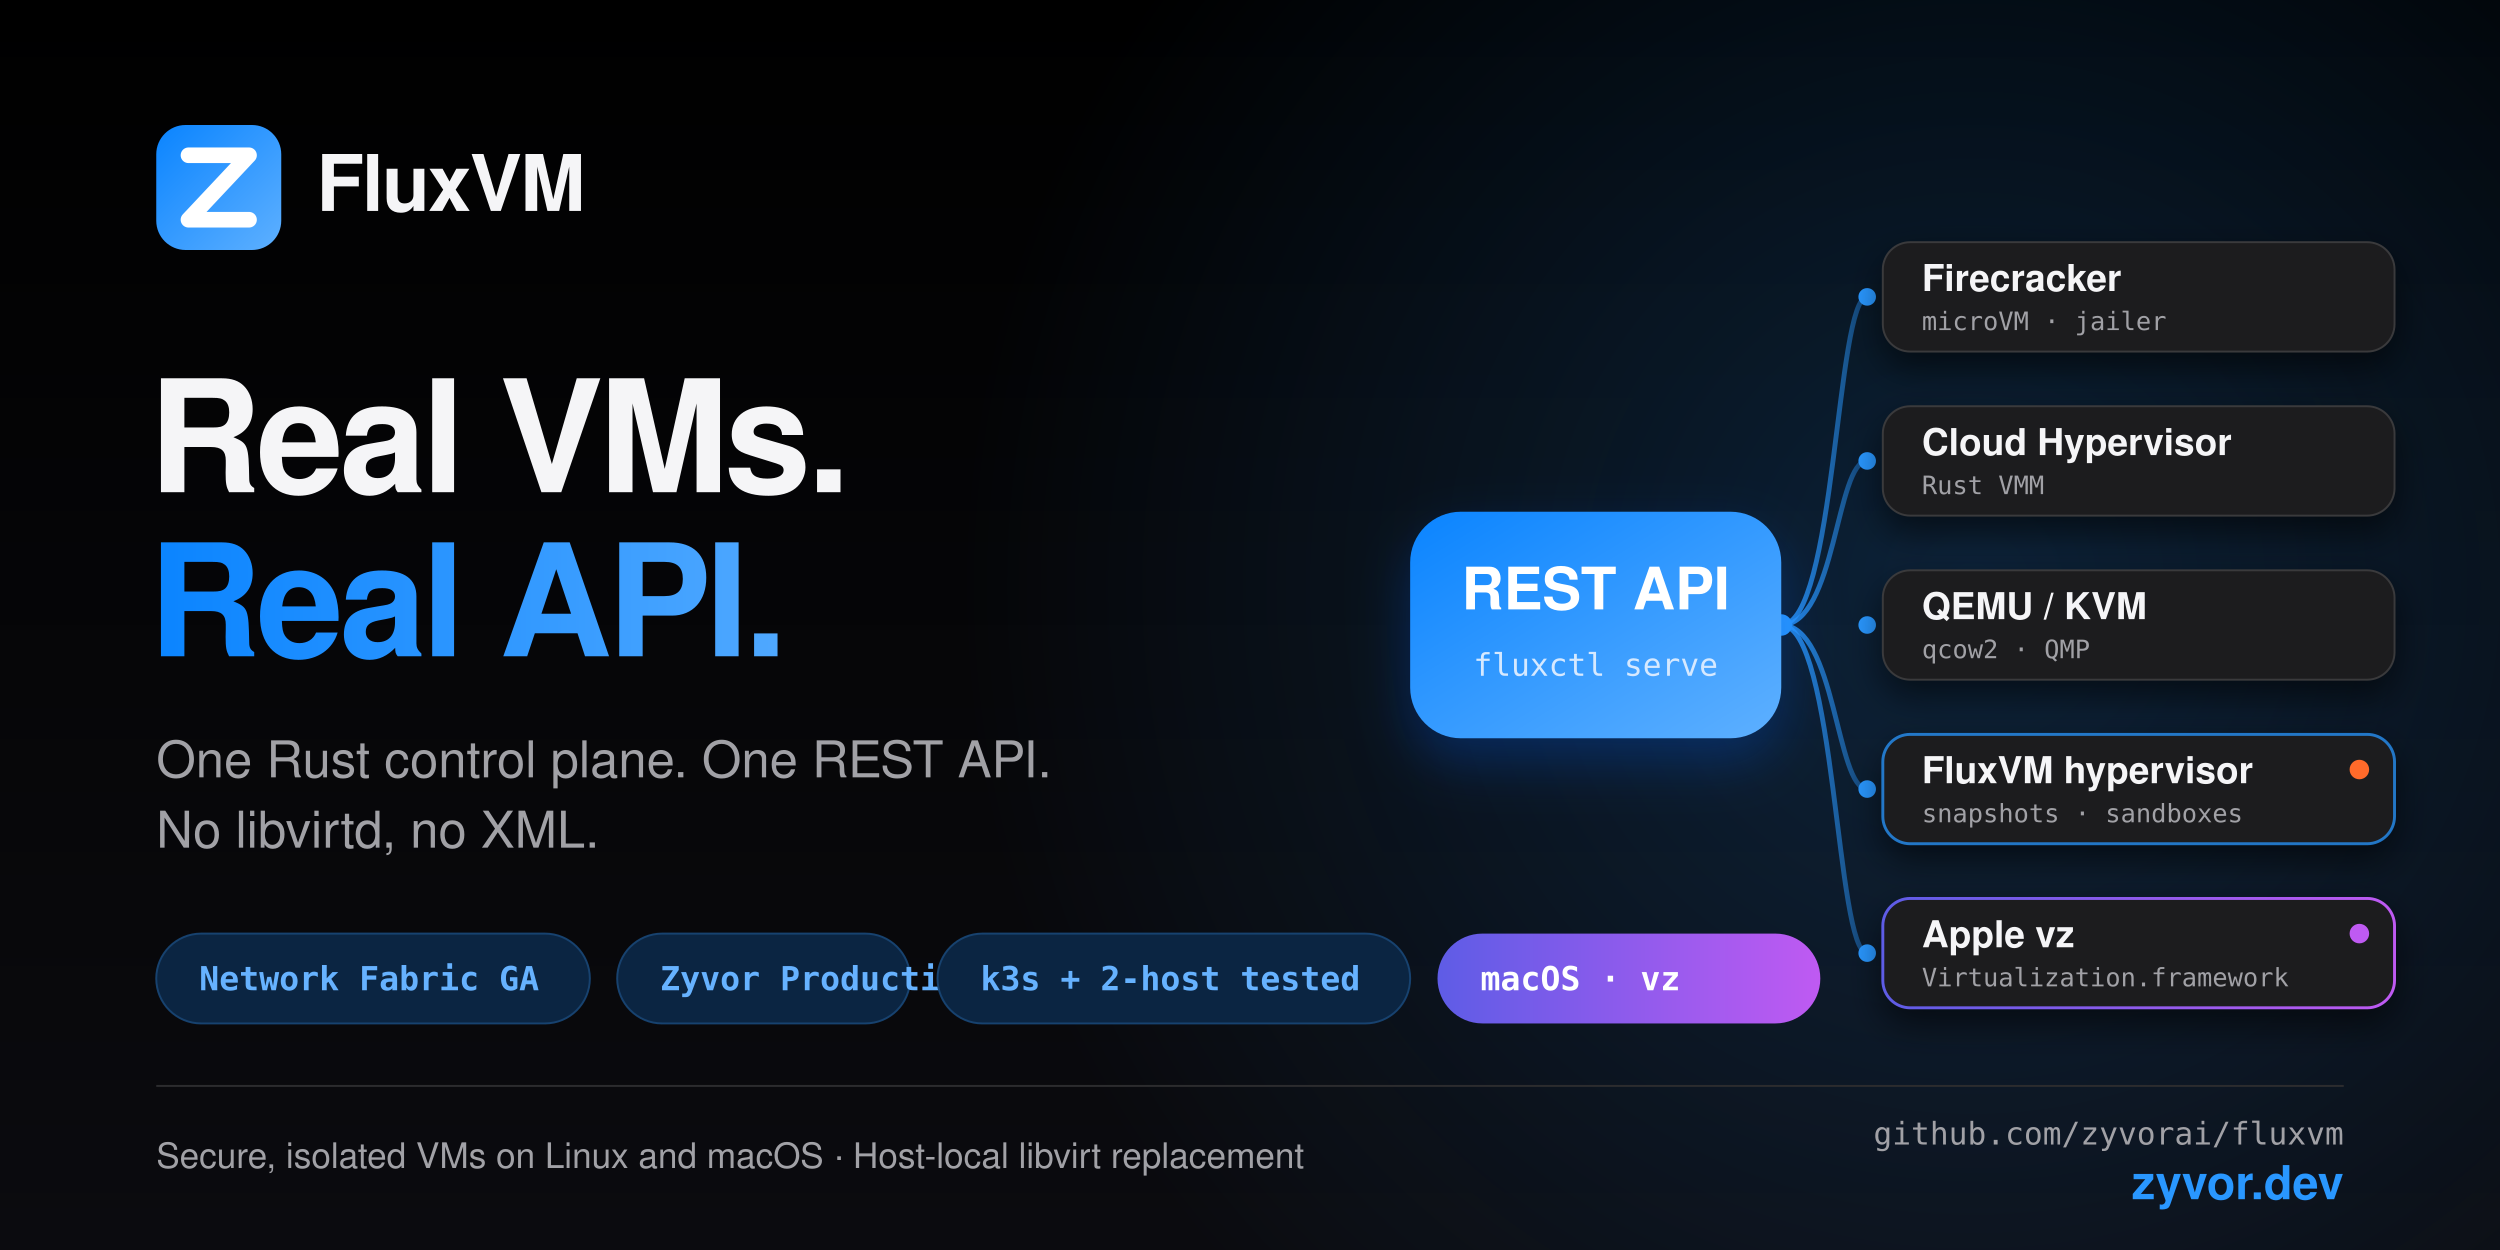
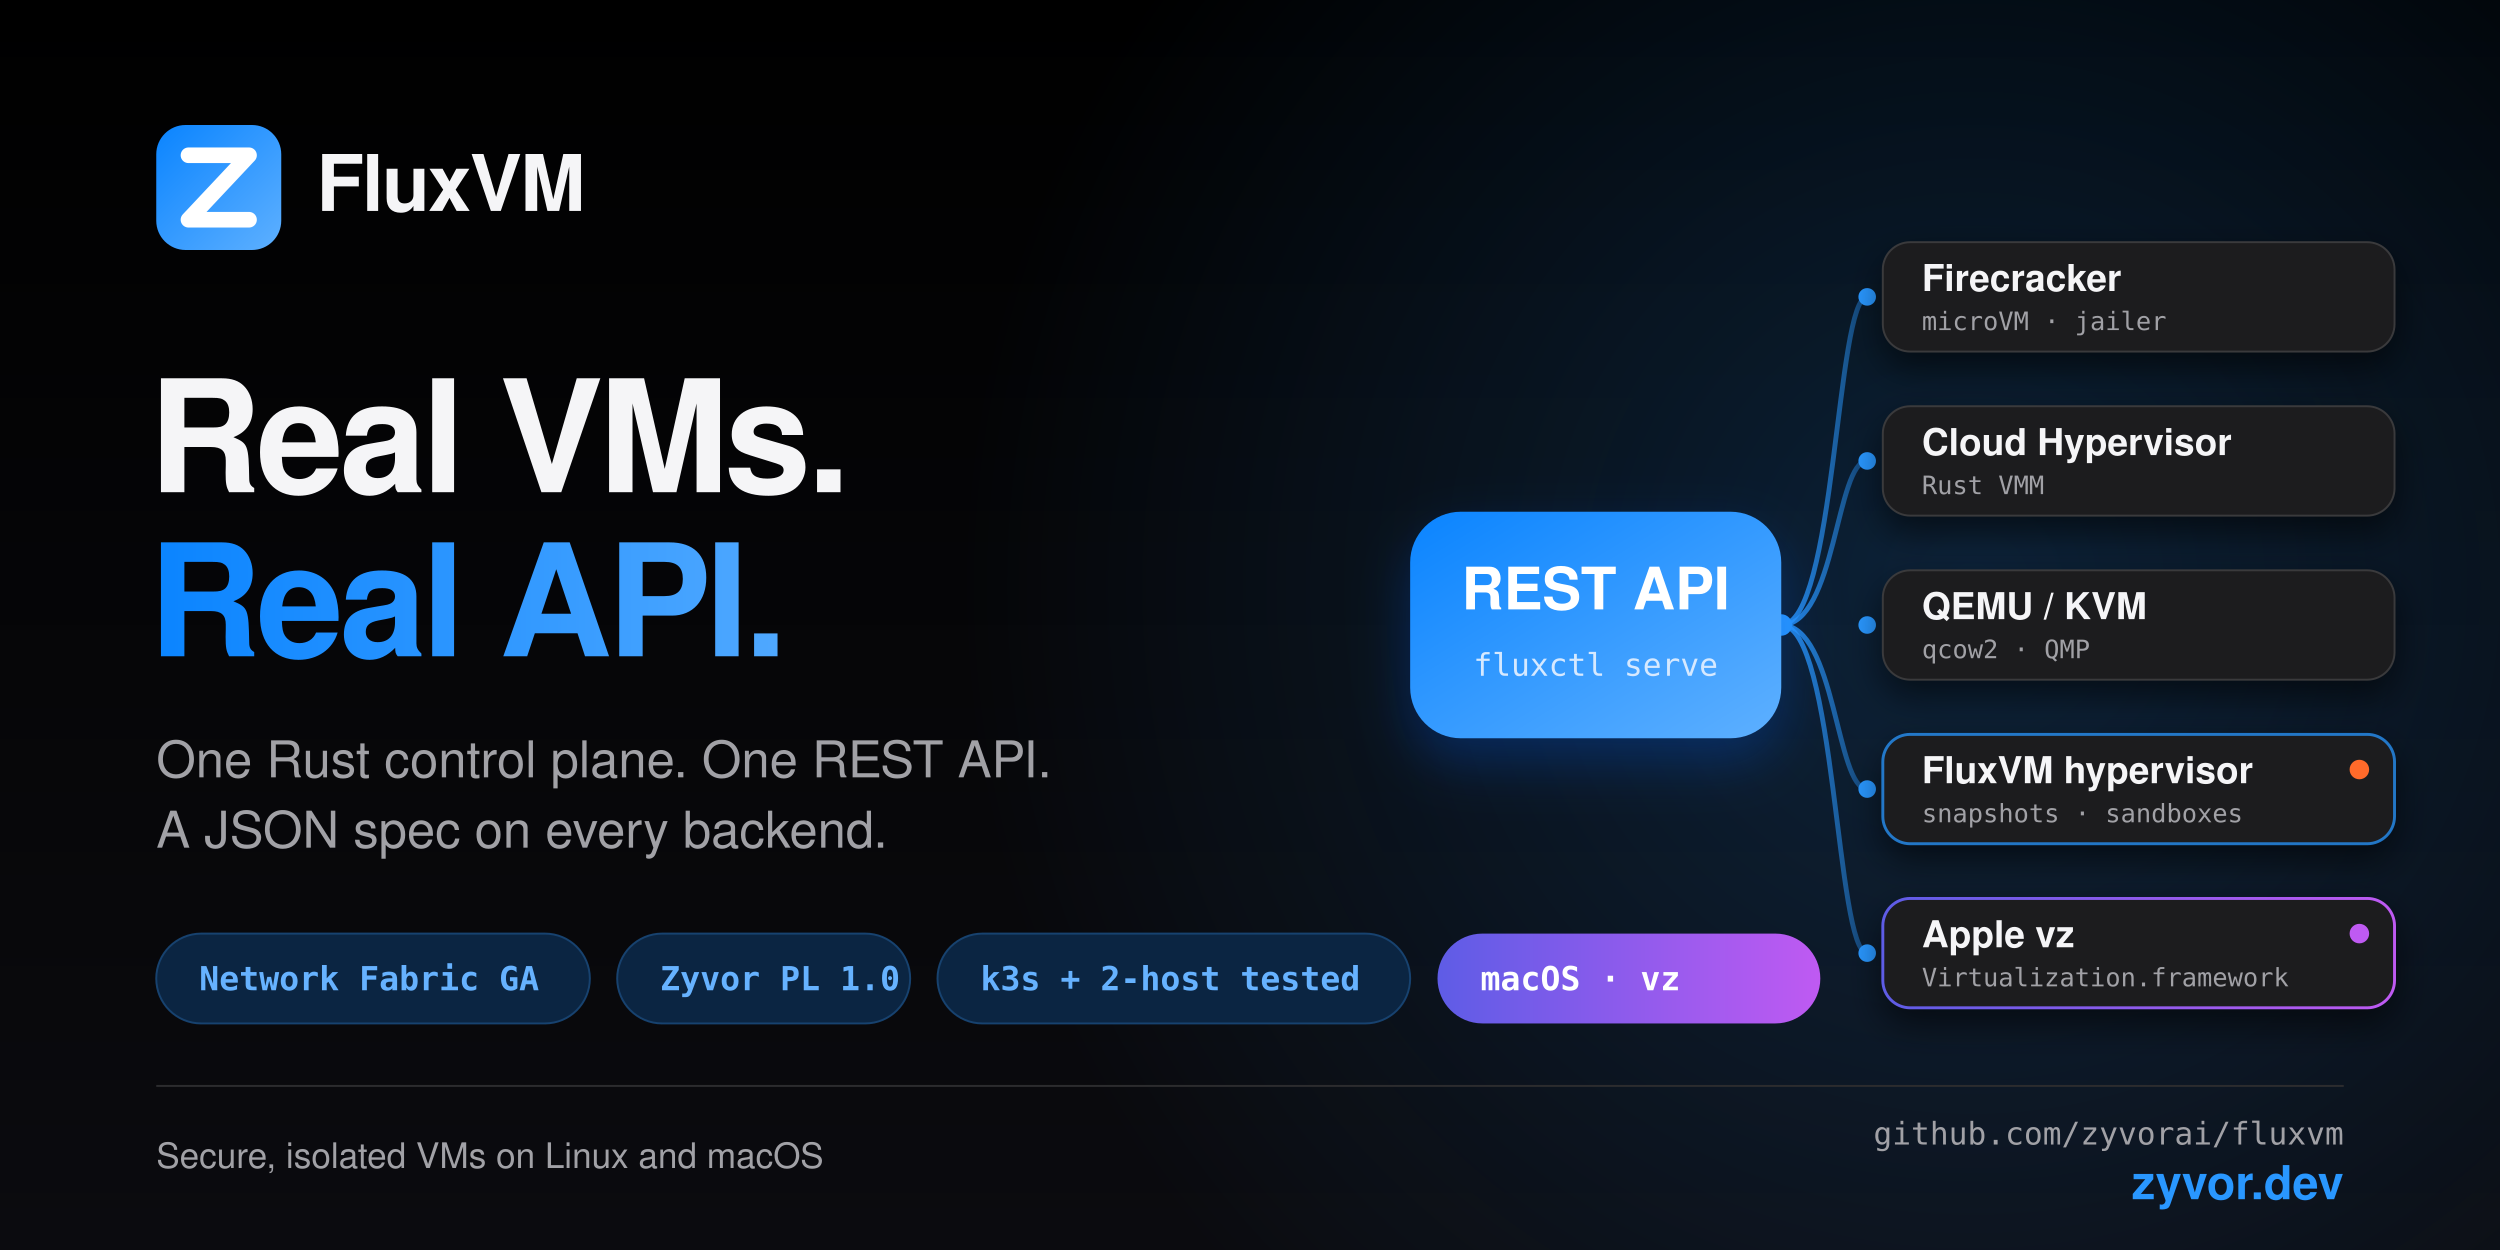
- <svg xmlns="http://www.w3.org/2000/svg" width="1280" height="640" viewBox="0 0 1280 640" role="img" aria-label="FluxVM — Real VMs. Real API. One Rust control plane and one REST API for Firecracker, Cloud Hypervisor, QEMU/KVM, the FluxVM hypervisor and Apple Virtualization.framework (vz) on a Mac. No libvirtd, no XML.">
+ <svg xmlns="http://www.w3.org/2000/svg" width="1280" height="640" viewBox="0 0 1280 640" role="img" aria-label="FluxVM — Real VMs. Real API. One Rust control plane and one REST API for Firecracker, Cloud Hypervisor, QEMU/KVM, the FluxVM hypervisor and Apple Virtualization.framework (vz) on a Mac.">
  <defs>
    <linearGradient id="bg" x1="0" y1="0" x2="0" y2="640" gradientUnits="userSpaceOnUse">
      <stop offset="0" stop-color="#000000" />
      <stop offset="1" stop-color="#0b0b0f" />
    </linearGradient>
    <radialGradient id="wash" cx="1010" cy="300" r="520" gradientUnits="userSpaceOnUse">
      <stop offset="0" stop-color="#2997ff" stop-opacity="0.20" />
      <stop offset="0.6" stop-color="#2997ff" stop-opacity="0.08" />
      <stop offset="1" stop-color="#2997ff" stop-opacity="0" />
    </radialGradient>
    <linearGradient id="blue" x1="0" y1="0" x2="1" y2="1">
      <stop offset="0" stop-color="#0a84ff" />
      <stop offset="1" stop-color="#5eb0ff" />
    </linearGradient>
    <linearGradient id="blueText" x1="78" y1="0" x2="470" y2="0" gradientUnits="userSpaceOnUse">
      <stop offset="0" stop-color="#0a84ff" />
      <stop offset="1" stop-color="#5eb0ff" />
    </linearGradient>
    <linearGradient id="wire" x1="0" y1="0" x2="1" y2="0">
      <stop offset="0" stop-color="#2997ff" stop-opacity="0.9" />
      <stop offset="1" stop-color="#2997ff" stop-opacity="0.35" />
    </linearGradient>
    <linearGradient id="mac" x1="0" y1="0" x2="1" y2="0">
      <stop offset="0" stop-color="#5e5ce6" />
      <stop offset="1" stop-color="#bf5af2" />
    </linearGradient>
    <filter id="shadow" x="-20%" y="-30%" width="140%" height="180%" color-interpolation-filters="sRGB">
      <feGaussianBlur in="SourceAlpha" stdDeviation="9" />
      <feOffset dy="8" result="b" />
      <feColorMatrix in="b" type="matrix" values="0 0 0 0 0  0 0 0 0 0  0 0 0 0 0  0 0 0 0.55 0" result="s" />
      <feMerge>
        <feMergeNode in="s" />
        <feMergeNode in="SourceGraphic" />
      </feMerge>
    </filter>
    <filter id="glow" x="-30%" y="-40%" width="160%" height="200%" color-interpolation-filters="sRGB">
      <feGaussianBlur in="SourceAlpha" stdDeviation="14" />
      <feOffset dy="12" result="b" />
      <feColorMatrix in="b" type="matrix" values="0 0 0 0 0.0  0 0 0 0 0.35  0 0 0 0 0.9  0 0 0 0.30 0" result="s" />
      <feMerge>
        <feMergeNode in="s" />
        <feMergeNode in="SourceGraphic" />
      </feMerge>
    </filter>
  </defs>
  <rect width="1280" height="640" fill="url(#bg)" />
  <rect width="1280" height="640" fill="url(#wash)" />
  <rect x="80" y="64" width="64" height="64" rx="15" fill="url(#blue)" />
  <path d="M96.5 79.5 127.5 79.5 96.5 112.5 127.5 112.5" fill="none" stroke="#ffffff" stroke-width="8" stroke-linecap="round" stroke-linejoin="round" />
  <text x="162" y="108" font-family="'Helvetica Neue',Helvetica,Arial,sans-serif" font-size="40" font-weight="700" fill="#f5f5f7" letter-spacing="-0.8">FluxVM</text>
  <text font-family="'Helvetica Neue',Helvetica,Arial,sans-serif" font-size="80" font-weight="700" letter-spacing="-2.4">
    <tspan x="76" y="252" fill="#f5f5f7">Real VMs.</tspan>
    <tspan x="76" y="336" fill="url(#blueText)">Real API.</tspan>
  </text>
  <g font-family="'Helvetica Neue',Helvetica,Arial,sans-serif" font-size="26" fill="#a1a1a6">
    <text x="80" y="398">One Rust control plane. One REST API.</text>
-     <text x="80" y="434">No libvirtd, no XML.</text>
+     <text x="80" y="434">A JSON spec on every backend.</text>
  </g>
  <g font-family="'Menlo','JetBrains Mono',monospace" font-size="17" font-weight="700" fill="#66b2ff">
    <rect x="80" y="478" width="222" height="46" rx="23" fill="#0b2542" stroke="#17426f" />
    <text x="102" y="507">Network Fabric GA</text>
    <rect x="316" y="478" width="150" height="46" rx="23" fill="#0b2542" stroke="#17426f" />
-     <text x="338" y="507">Zyvor Production License</text>
+     <text x="338" y="507">Zyvor PL 1.0</text>
    <rect x="480" y="478" width="242" height="46" rx="23" fill="#0b2542" stroke="#17426f" />
    <text x="502" y="507">k3s + 2-host tested</text>
    <rect x="736" y="478" width="196" height="46" rx="23" fill="url(#mac)" />
    <text x="758" y="507" fill="#ffffff">macOS · vz</text>
  </g>
  <g>
    <g fill="none" stroke="url(#wire)" stroke-width="2.5" stroke-linecap="round">
      <path d="M912 320 C 940 320, 940 152, 956 152" />
      <path d="M912 320 C 940 320, 940 236, 956 236" />
      <path d="M912 320 C 940 320, 940 320, 956 320" />
      <path d="M912 320 C 940 320, 940 404, 956 404" />
      <path d="M912 320 C 940 320, 940 488, 956 488" />
    </g>
    <g fill="#2997ff">
      <circle cx="912" cy="320" r="5.5" />
      <circle cx="956" cy="152" r="4.5" />
      <circle cx="956" cy="236" r="4.5" />
      <circle cx="956" cy="320" r="4.5" />
      <circle cx="956" cy="404" r="4.5" />
      <circle cx="956" cy="488" r="4.5" />
    </g>
    <rect x="722" y="262" width="190" height="116" rx="26" fill="url(#blue)" filter="url(#glow)" />
    <text x="817" y="312" text-anchor="middle" font-family="'Helvetica Neue',Helvetica,Arial,sans-serif" font-size="30" font-weight="700" fill="#ffffff">REST API</text>
    <text x="817" y="346" text-anchor="middle" font-family="'Menlo','JetBrains Mono',monospace" font-size="16" fill="#d6e9ff">fluxctl serve</text>
    <g font-family="'Helvetica Neue',Helvetica,Arial,sans-serif">
      <rect x="964" y="124" width="262" height="56" rx="14" fill="#1c1c1e" stroke="#3a3a3c" filter="url(#shadow)" />
      <text x="984" y="149" font-size="19" font-weight="700" fill="#f5f5f7">Firecracker</text>
      <text x="984" y="169" font-size="13" font-family="'Menlo',monospace" fill="#a1a1a6">microVM · jailer</text>
      <rect x="964" y="208" width="262" height="56" rx="14" fill="#1c1c1e" stroke="#3a3a3c" filter="url(#shadow)" />
      <text x="984" y="233" font-size="19" font-weight="700" fill="#f5f5f7">Cloud Hypervisor</text>
      <text x="984" y="253" font-size="13" font-family="'Menlo',monospace" fill="#a1a1a6">Rust VMM</text>
      <rect x="964" y="292" width="262" height="56" rx="14" fill="#1c1c1e" stroke="#3a3a3c" filter="url(#shadow)" />
      <text x="984" y="317" font-size="19" font-weight="700" fill="#f5f5f7">QEMU / KVM</text>
      <text x="984" y="337" font-size="13" font-family="'Menlo',monospace" fill="#a1a1a6">qcow2 · QMP</text>
      <rect x="964" y="376" width="262" height="56" rx="14" fill="#1c1c1e" stroke="#2997ff" stroke-opacity="0.75" stroke-width="1.5" filter="url(#shadow)" />
      <text x="984" y="401" font-size="19" font-weight="700" fill="#f5f5f7">FluxVM hypervisor</text>
      <text x="984" y="421" font-size="13" font-family="'Menlo',monospace" fill="#a1a1a6">snapshots · sandboxes</text>
      <circle cx="1208" cy="394" r="5" fill="#ff6a2a" />
      <rect x="964" y="460" width="262" height="56" rx="14" fill="#1c1c1e" stroke="url(#mac)" stroke-width="1.5" filter="url(#shadow)" />
      <text x="984" y="485" font-size="19" font-weight="700" fill="#f5f5f7">Apple vz</text>
      <text x="984" y="505" font-size="13" font-family="'Menlo',monospace" fill="#a1a1a6">Virtualization.framework</text>
      <circle cx="1208" cy="478" r="5" fill="#bf5af2" />
    </g>
  </g>
  <line x1="80" y1="556" x2="1200" y2="556" stroke="#2c2c2e" stroke-width="1" />
-   <text x="80" y="598" font-family="'Helvetica Neue',Helvetica,Arial,sans-serif" font-size="18" fill="#a1a1a6">Secure, isolated VMs on Linux and macOS · Host-local libvirt replacement</text>
+   <text x="80" y="598" font-family="'Helvetica Neue',Helvetica,Arial,sans-serif" font-size="18" fill="#a1a1a6">Secure, isolated VMs on Linux and macOS</text>
  <text x="1200" y="586" text-anchor="end" font-family="'Menlo','JetBrains Mono',monospace" font-size="16" fill="#a1a1a6">github.com/zyvorai/fluxvm</text>
  <text x="1200" y="614" text-anchor="end" font-family="'Helvetica Neue',Helvetica,Arial,sans-serif" font-size="24" font-weight="700" fill="#2997ff">zyvor.dev</text>
</svg>
